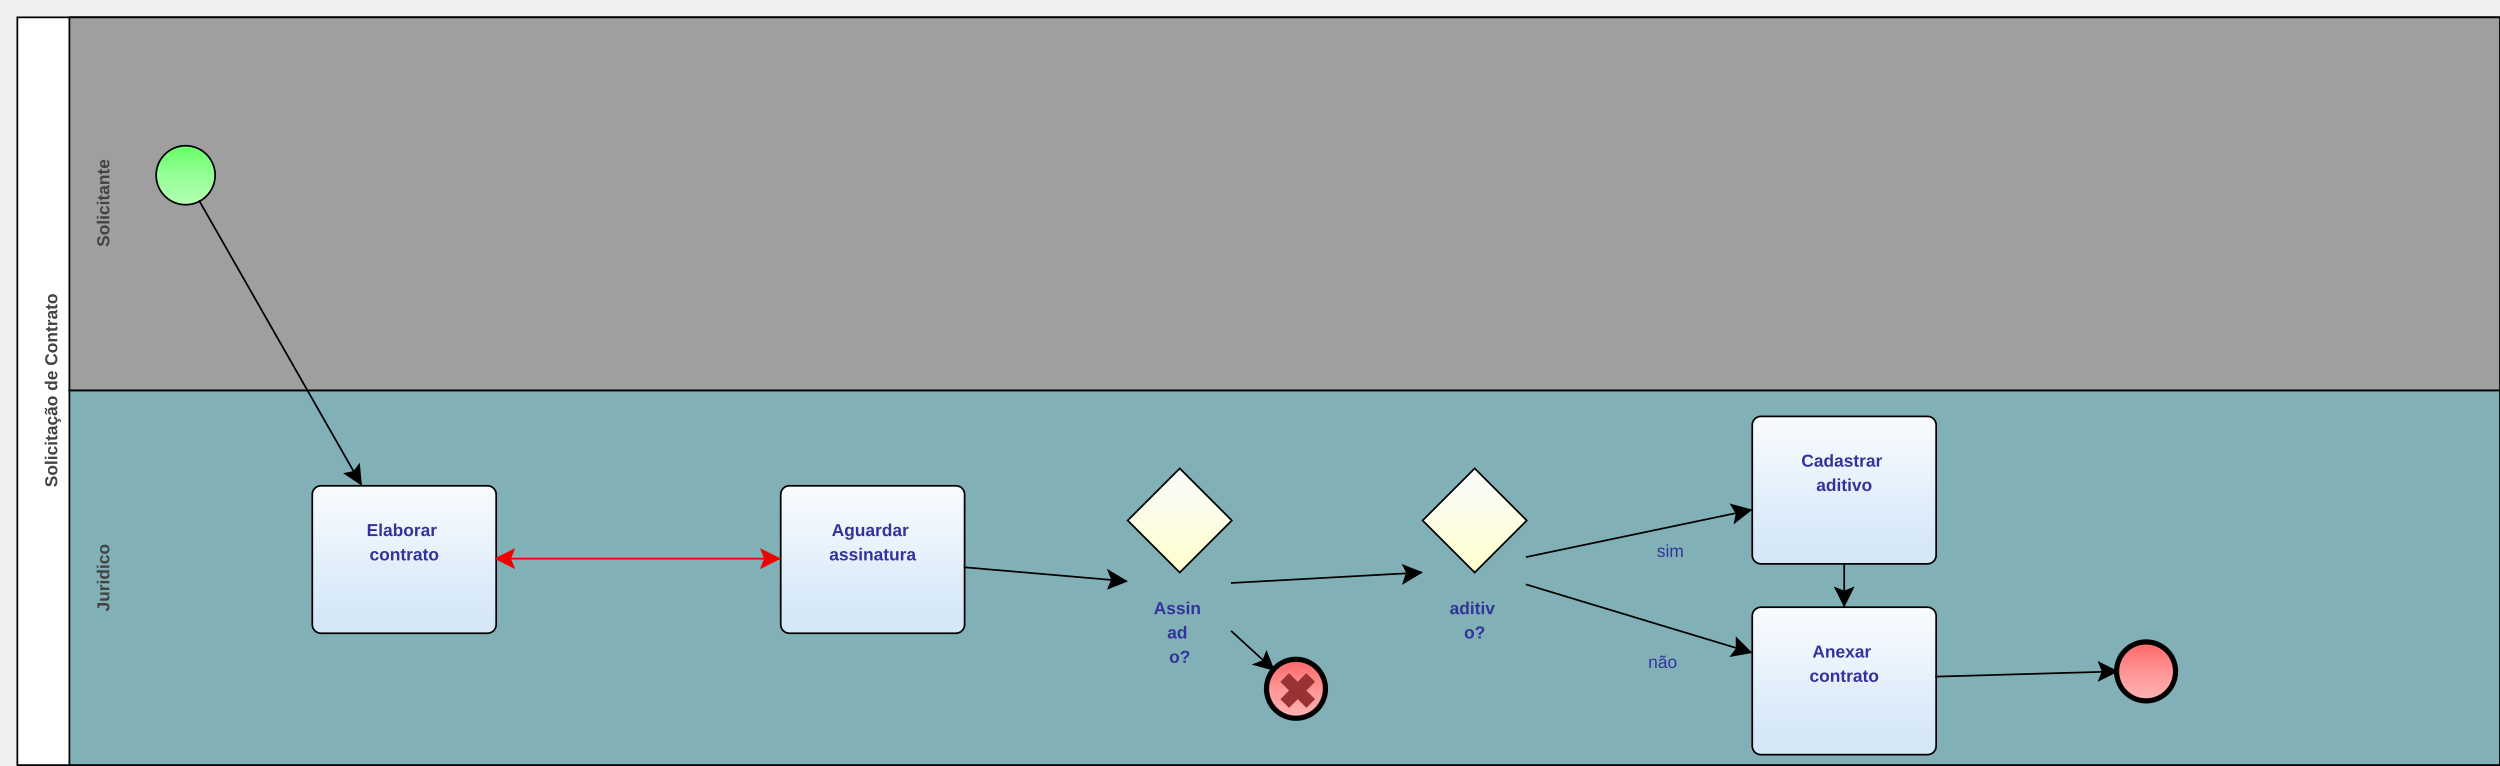
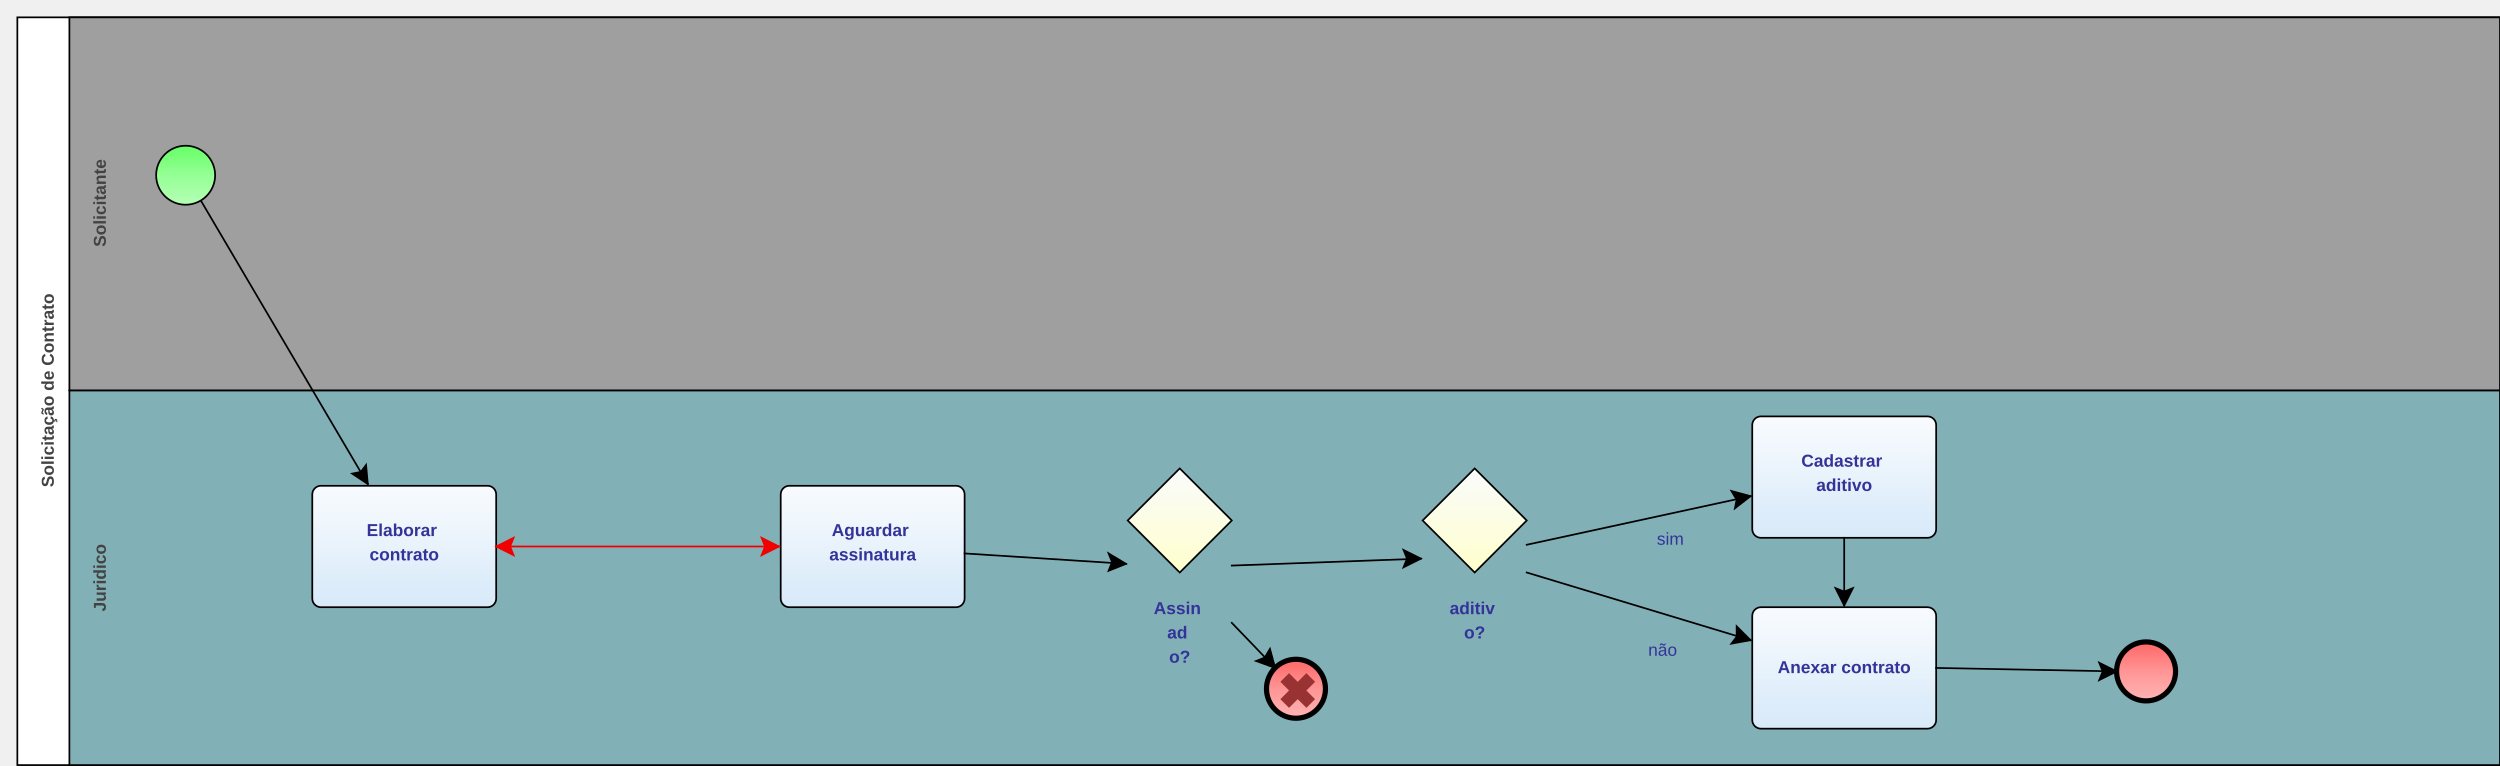
<svg xmlns="http://www.w3.org/2000/svg" xmlns:xlink="http://www.w3.org/1999/xlink" style="stroke-dasharray:none; shape-rendering:auto; font-family:'Arial'; text-rendering:auto; fill-opacity:1; color-interpolation:auto; color-rendering:auto; font-size:12; fill:black; stroke:black; image-rendering:auto; stroke-miterlimit:10; stroke-linecap:square; stroke-linejoin:miter; font-style:normal; stroke-width:1; stroke-dashoffset:0; font-weight:normal; stroke-opacity:1;" contentScriptType="text/ecmascript" preserveAspectRatio="xMidYMid meet" zoomAndPan="magnify" version="1.0" contentStyleType="text/css" xml:xlink="http://www.w3.org/1999/xlink" width="1441" height="441">
  <rect x="10" y="10" width="1431" height="431" ry="0" rx="0" style="stroke:#000000; fill:#FFFFFF" />
  <rect x="40" y="225" width="1401" height="216" ry="0" rx="0" style="stroke:#000000; fill:#82B0B7" />
  <g componentSequence="3">
-     <text x="-333" y="49" transform="rotate(270)" text-anchor="middle" style="font-weight:bold;font-size:10px;stroke:none; fill:#434343">
+     <text x="-333" y="47" transform="rotate(270)" text-anchor="middle" style="font-weight:bold;font-size:10px;stroke:none; fill:#434343">
      <tspan dy="14" x="-333">Juridico</tspan>
    </text>
  </g>
  <rect x="40" y="10" width="1401" height="215" ry="0" rx="0" style="stroke:#000000; fill:#9F9F9F" />
  <g componentSequence="2">
-     <text x="-117" y="49" transform="rotate(270)" text-anchor="middle" style="font-weight:bold;font-size:10px;stroke:none; fill:#434343">
+     <text x="-117" y="47" transform="rotate(270)" text-anchor="middle" style="font-weight:bold;font-size:10px;stroke:none; fill:#434343">
      <tspan dy="14" x="-117">Solicitante</tspan>
    </text>
  </g>
  <g componentSequence="1">
-     <text x="-225" y="19" transform="rotate(270)" text-anchor="middle" style="font-weight:bold;font-size:10px;stroke:none; fill:#434343">
+     <text x="-225" y="17" transform="rotate(270)" text-anchor="middle" style="font-weight:bold;font-size:10px;stroke:none; fill:#434343">
      <tspan dy="14" x="-225">Solicitação de Contrato</tspan>
    </text>
  </g>
  <g sequence="4">
-     <ellipse cx="107" cy="101" rx="17" ry="17" stroke-width="1" style="fill:url(#linearGradient66FF6696FF96B6FFB6_1200431459);" stroke="336633" />
+     <ellipse cx="107" cy="101" rx="17" ry="17" stroke-width="1" style="fill:url(#linearGradient66FF6696FF96B6FFB6_767040838);" stroke="336633" />
  </g>
  <g sequence="10">
-     <rect x="180" y="280" width="106" height="85" ry="5" rx="5" style="fill:url(#linearGradientF8FBFEEDF5FCDEEDFAD4E7F8E2E5E9_1229641698);" stroke="191970" />
+     <rect x="180" y="280" width="106" height="70" ry="5" rx="5" style="fill:url(#linearGradientF8FBFEEDF5FCDEEDFAD4E7F8E2E5E9_595584641);" stroke="191970" />
  </g>
  <g componentSequence="10">
    <text x="233" y="295" text-anchor="middle" style="font-weight:bold;font-size:10px;stroke:none; fill:#333399">
      <tspan dy="14" x="233">Elaborar</tspan>
      <tspan dy="14" x="233">contrato</tspan>
    </text>
  </g>
  <g sequence="18">
-     <rect x="450" y="280" width="106" height="85" ry="5" rx="5" style="fill:url(#linearGradientF8FBFEEDF5FCDEEDFAD4E7F8E2E5E9_1299532307);" stroke="191970" />
+     <rect x="450" y="280" width="106" height="70" ry="5" rx="5" style="fill:url(#linearGradientF8FBFEEDF5FCDEEDFAD4E7F8E2E5E9_658535990);" stroke="191970" />
  </g>
  <g componentSequence="18">
    <text x="503" y="295" text-anchor="middle" style="font-weight:bold;font-size:10px;stroke:none; fill:#333399">
      <tspan dy="14" x="503">Aguardar</tspan>
      <tspan dy="14" x="503">assinatura</tspan>
    </text>
  </g>
  <g sequence="24">
-     <ellipse cx="1237" cy="387" rx="17" ry="17" stroke-width="3" style="fill:url(#linearGradientFF6666FF9696FFB6B6_142073305);" stroke="993333" />
+     <ellipse cx="1237" cy="387" rx="17" ry="17" stroke-width="3" style="fill:url(#linearGradientFF6666FF9696FFB6B6_1648553146);" stroke="993333" />
  </g>
  <g sequence="37">
-     <polygon points=" 650 300 680 270 710 300 680 330 650 300" style="fill:url(#linearGradientFAFBFCFFFFCC_652178317);" stroke="000000" />
+     <polygon points=" 650 300 680 270 710 300 680 330 650 300" style="fill:url(#linearGradientFAFBFCFFFFCC_268275609);" stroke="000000" />
  </g>
  <g componentSequence="37">
    <text x="680" y="340" text-anchor="middle" style="font-weight:bold;font-size:10px;stroke:none; fill:#333399">
      <tspan dy="14" x="680">Assin</tspan>
      <tspan dy="14" x="680">ad</tspan>
      <tspan dy="14" x="680">o?</tspan>
    </text>
  </g>
  <g sequence="42">
-     <ellipse cx="747" cy="397" rx="17" ry="17" stroke-width="3" style="fill:url(#linearGradientFF6666FF9696FFB6B6_968185203);" stroke="993333" />
+     <ellipse cx="747" cy="397" rx="17" ry="17" stroke-width="3" style="fill:url(#linearGradientFF6666FF9696FFB6B6_1407855369);" stroke="993333" />
  </g>
  <g sequence="42">
    <polygon points=" 738 393 743 388 748 393 753 388 758 393 753 398 758 403 753 408 748 403 743 408 738 403 743 398" style="stroke:none; fill:#993333" />
  </g>
  <g sequence="44">
-     <rect x="1010" y="350" width="106" height="85" ry="5" rx="5" style="fill:url(#linearGradientF8FBFEEDF5FCDEEDFAD4E7F8E2E5E9_1593288068);" stroke="191970" />
+     <rect x="1010" y="350" width="106" height="70" ry="5" rx="5" style="fill:url(#linearGradientF8FBFEEDF5FCDEEDFAD4E7F8E2E5E9_2009011844);" stroke="191970" />
  </g>
  <g componentSequence="44">
-     <text x="1063" y="365" text-anchor="middle" style="font-weight:bold;font-size:10px;stroke:none; fill:#333399">
-       <tspan dy="14" x="1063">Anexar</tspan>
-       <tspan dy="14" x="1063">contrato</tspan>
+     <text x="1063" y="374" text-anchor="middle" style="font-weight:bold;font-size:10px;stroke:none; fill:#333399">
+       <tspan dy="14" x="1063">Anexar contrato</tspan>
    </text>
  </g>
  <g sequence="47">
-     <polygon points=" 820 300 850 270 880 300 850 330 820 300" style="fill:url(#linearGradientFAFBFCFFFFCC_1750606486);" stroke="000000" />
+     <polygon points=" 820 300 850 270 880 300 850 330 820 300" style="fill:url(#linearGradientFAFBFCFFFFCC_40702965);" stroke="000000" />
  </g>
  <g componentSequence="47">
    <text x="850" y="340" text-anchor="middle" style="font-weight:bold;font-size:10px;stroke:none; fill:#333399">
      <tspan dy="14" x="850">aditiv</tspan>
      <tspan dy="14" x="850">o?</tspan>
    </text>
  </g>
  <g sequence="49">
-     <rect x="1010" y="240" width="106" height="85" ry="5" rx="5" style="fill:url(#linearGradientF8FBFEEDF5FCDEEDFAD4E7F8E2E5E9_893810443);" stroke="191970" />
+     <rect x="1010" y="240" width="106" height="70" ry="5" rx="5" style="fill:url(#linearGradientF8FBFEEDF5FCDEEDFAD4E7F8E2E5E9_1628427622);" stroke="191970" />
  </g>
  <g componentSequence="49">
    <text x="1063" y="255" text-anchor="middle" style="font-weight:bold;font-size:10px;stroke:none; fill:#333399">
      <tspan dy="14" x="1063">Cadastrar</tspan>
      <tspan dy="14" x="1063">aditivo</tspan>
    </text>
  </g>
  <g componentSequence="35">
-     <text x="173" y="199" style="font-size:10px;font-weight:none;stroke:none; fill:#333399" text-anchor="left" />
+     <text x="175" y="199" style="font-size:10px;font-weight:none;stroke:none; fill:#333399" text-anchor="left" />
  </g>
  <g componentSequence="36">
-     <text x="378" y="322" style="font-size:10px;font-weight:none;stroke:none; fill:#333399" text-anchor="left" />
+     <text x="378" y="315" style="font-size:10px;font-weight:none;stroke:none; fill:#333399" text-anchor="left" />
  </g>
  <g componentSequence="38">
-     <text x="613" y="331" style="font-size:10px;font-weight:none;stroke:none; fill:#333399" text-anchor="left" />
+     <text x="613" y="322" style="font-size:10px;font-weight:none;stroke:none; fill:#333399" text-anchor="left" />
  </g>
  <g componentSequence="41">
-     <text x="730" y="373" style="font-size:10px;font-weight:none;stroke:none; fill:#333399" text-anchor="left" />
+     <text x="730" y="369" style="font-size:10px;font-weight:none;stroke:none; fill:#333399" text-anchor="left" />
  </g>
  <g componentSequence="46">
-     <text x="1178" y="389" style="font-size:10px;font-weight:none;stroke:none; fill:#333399" text-anchor="left" />
+     <text x="1178" y="386" style="font-size:10px;font-weight:none;stroke:none; fill:#333399" text-anchor="left" />
  </g>
  <g componentSequence="48">
-     <text x="775" y="333" style="font-size:10px;font-weight:none;stroke:none; fill:#333399" text-anchor="left" />
+     <text x="775" y="324" style="font-size:10px;font-weight:none;stroke:none; fill:#333399" text-anchor="left" />
  </g>
  <g componentSequence="50">
-     <text x="955" y="307" style="font-size:10px;font-weight:none;stroke:none; fill:#333399" text-anchor="left">
+     <text x="955" y="300" style="font-size:10px;font-weight:none;stroke:none; fill:#333399" text-anchor="left">
      <tspan dy="14" x="955">sim</tspan>
    </text>
  </g>
  <g componentSequence="51">
-     <text x="950" y="371" style="font-size:10px;font-weight:none;stroke:none; fill:#333399" text-anchor="left">
+     <text x="950" y="364" style="font-size:10px;font-weight:none;stroke:none; fill:#333399" text-anchor="left">
      <tspan dy="14" x="950">não</tspan>
    </text>
  </g>
  <g componentSequence="52">
-     <text x="1073" y="337" style="font-size:10px;font-weight:none;stroke:none; fill:#333399" text-anchor="left" />
+     <text x="1073" y="330" style="font-size:10px;font-weight:none;stroke:none; fill:#333399" text-anchor="left" />
  </g>
-   <path style="fill:none; stroke:#000000;stroke-width:1" d="M115.0 116.0 L208.0 279.0" />
-   <polygon style="fill:#000000; stroke:#000000;" points=" 207 268 208 279 199 273 204 272" />
-   <path style="fill:none; stroke:#F00000;stroke-width:1" d="M286.0 322.0 L449.0 322.0" />
-   <polygon style="fill:#F00000; stroke:#F00000;" points=" 439 317 449 322 439 327 441 322" />
-   <polygon style="fill:#F00000; stroke:#F00000;" points=" 296 327 286 322 296 317 294 322" />
-   <path style="fill:none; stroke:#000000;stroke-width:1" d="M556.0 327.0 L649.0 335.0" />
-   <polygon style="fill:#000000; stroke:#000000;" points=" 639 329 649 335 639 339 641 334" />
-   <path style="fill:none; stroke:#000000;stroke-width:1" d="M1116.0 390.0 L1220.0 387.0" />
+   <path style="fill:none; stroke:#000000;stroke-width:1" d="M116.0 116.0 L212.0 279.0" />
+   <polygon style="fill:#000000; stroke:#000000;" points=" 211 268 212 279 203 273 208 272" />
+   <path style="fill:none; stroke:#F00000;stroke-width:1" d="M286.0 315.0 L449.0 315.0" />
+   <polygon style="fill:#F00000; stroke:#F00000;" points=" 439 310 449 315 439 320 441 315" />
+   <polygon style="fill:#F00000; stroke:#F00000;" points=" 296 320 286 315 296 310 294 315" />
+   <path style="fill:none; stroke:#000000;stroke-width:1" d="M556.0 319.0 L649.0 325.0" />
+   <polygon style="fill:#000000; stroke:#000000;" points=" 639 319 649 325 639 329 641 324" />
+   <path style="fill:none; stroke:#000000;stroke-width:1" d="M1116.0 385.0 L1220.0 387.0" />
  <polygon style="fill:#000000; stroke:#000000;" points=" 1210 382 1220 387 1210 392 1212 387" />
-   <path style="fill:none; stroke:#000000;stroke-width:1" d="M710.0 364.0 L734.0 386.0" />
-   <polygon style="fill:#000000; stroke:#000000;" points=" 730 376 734 386 723 383 728 381" />
-   <path style="fill:none; stroke:#000000;stroke-width:1" d="M710.0 336.0 L819.0 330.0" />
-   <polygon style="fill:#000000; stroke:#000000;" points=" 809 326 819 330 809 336 811 330" />
-   <path style="fill:none; stroke:#000000;stroke-width:1" d="M880.0 337.0 L1009.0 376.0" />
-   <polygon style="fill:#000000; stroke:#000000;" points=" 1001 368 1009 376 998 378 1001 374" />
-   <path style="fill:none; stroke:#000000;stroke-width:1" d="M1063.0 325.0 L1063.0 349.0" />
+   <path style="fill:none; stroke:#000000;stroke-width:1" d="M710.0 359.0 L735.0 385.0" />
+   <polygon style="fill:#000000; stroke:#000000;" points=" 732 374 735 385 724 381 729 379" />
+   <path style="fill:none; stroke:#000000;stroke-width:1" d="M710.0 326.0 L819.0 322.0" />
+   <polygon style="fill:#000000; stroke:#000000;" points=" 809 317 819 322 809 327 811 322" />
+   <path style="fill:none; stroke:#000000;stroke-width:1" d="M880.0 330.0 L1009.0 369.0" />
+   <polygon style="fill:#000000; stroke:#000000;" points=" 1001 361 1009 369 998 371 1001 367" />
+   <path style="fill:none; stroke:#000000;stroke-width:1" d="M1063.0 310.0 L1063.0 349.0" />
  <polygon style="fill:#000000; stroke:#000000;" points=" 1068 339 1063 349 1058 339 1063 341" />
-   <path style="fill:none; stroke:#000000;stroke-width:1" d="M880.0 321.0 L1009.0 294.0" />
-   <polygon style="fill:#000000; stroke:#000000;" points=" 998 291 1009 294 1000 301 1001 296" />
+   <path style="fill:none; stroke:#000000;stroke-width:1" d="M880.0 314.0 L1009.0 286.0" />
+   <polygon style="fill:#000000; stroke:#000000;" points=" 998 283 1009 286 1000 293 1001 288" />
  <defs>
-     <linearGradient xlink:href="#linearGradient66FF6696FF96B6FFB6" id="linearGradient66FF6696FF96B6FFB6_1200431459" x1="0" y1="84.0" x2="0" y2="119.0" gradientUnits="userSpaceOnUse" xlink:type="simple" xlink:actuate="onLoad" xlink:show="other" />
+     <linearGradient xlink:href="#linearGradient66FF6696FF96B6FFB6" id="linearGradient66FF6696FF96B6FFB6_767040838" x1="0" y1="84.0" x2="0" y2="119.0" gradientUnits="userSpaceOnUse" xlink:type="simple" xlink:actuate="onLoad" xlink:show="other" />
    <linearGradient id="linearGradient66FF6696FF96B6FFB6">
      <stop style="stop-color:#66FF66;stop-opacity:1;" offset="0.0" id="stop66FF66" />
      <stop style="stop-color:#96FF96;stop-opacity:1;" offset="0.5" id="stop96FF96" />
      <stop style="stop-color:#B6FFB6;stop-opacity:1;" offset="1.0" id="stopB6FFB6" />
    </linearGradient>
-     <linearGradient xlink:href="#linearGradientF8FBFEEDF5FCDEEDFAD4E7F8E2E5E9" id="linearGradientF8FBFEEDF5FCDEEDFAD4E7F8E2E5E9_1229641698" x1="0" y1="280.0" x2="0" y2="386.0" gradientUnits="userSpaceOnUse" xlink:type="simple" xlink:actuate="onLoad" xlink:show="other" />
+     <linearGradient xlink:href="#linearGradientF8FBFEEDF5FCDEEDFAD4E7F8E2E5E9" id="linearGradientF8FBFEEDF5FCDEEDFAD4E7F8E2E5E9_595584641" x1="0" y1="280.0" x2="0" y2="386.0" gradientUnits="userSpaceOnUse" xlink:type="simple" xlink:actuate="onLoad" xlink:show="other" />
    <linearGradient id="linearGradientF8FBFEEDF5FCDEEDFAD4E7F8E2E5E9">
      <stop style="stop-color:#F8FBFE;stop-opacity:1;" offset="0.0" id="stopF8FBFE" />
      <stop style="stop-color:#EDF5FC;stop-opacity:1;" offset="0.25" id="stopEDF5FC" />
      <stop style="stop-color:#DEEDFA;stop-opacity:1;" offset="0.5" id="stopDEEDFA" />
      <stop style="stop-color:#D4E7F8;stop-opacity:1;" offset="0.75" id="stopD4E7F8" />
      <stop style="stop-color:#E2E5E9;stop-opacity:1;" offset="1.0" id="stopE2E5E9" />
    </linearGradient>
-     <linearGradient xlink:href="#linearGradientF8FBFEEDF5FCDEEDFAD4E7F8E2E5E9" id="linearGradientF8FBFEEDF5FCDEEDFAD4E7F8E2E5E9_1299532307" x1="0" y1="280.0" x2="0" y2="386.0" gradientUnits="userSpaceOnUse" xlink:type="simple" xlink:actuate="onLoad" xlink:show="other" />
-     <linearGradient xlink:href="#linearGradientFF6666FF9696FFB6B6" id="linearGradientFF6666FF9696FFB6B6_142073305" x1="0" y1="370.0" x2="0" y2="405.0" gradientUnits="userSpaceOnUse" xlink:type="simple" xlink:actuate="onLoad" xlink:show="other" />
+     <linearGradient xlink:href="#linearGradientF8FBFEEDF5FCDEEDFAD4E7F8E2E5E9" id="linearGradientF8FBFEEDF5FCDEEDFAD4E7F8E2E5E9_658535990" x1="0" y1="280.0" x2="0" y2="386.0" gradientUnits="userSpaceOnUse" xlink:type="simple" xlink:actuate="onLoad" xlink:show="other" />
+     <linearGradient xlink:href="#linearGradientFF6666FF9696FFB6B6" id="linearGradientFF6666FF9696FFB6B6_1648553146" x1="0" y1="370.0" x2="0" y2="405.0" gradientUnits="userSpaceOnUse" xlink:type="simple" xlink:actuate="onLoad" xlink:show="other" />
    <linearGradient id="linearGradientFF6666FF9696FFB6B6">
      <stop style="stop-color:#FF6666;stop-opacity:1;" offset="0.0" id="stopFF6666" />
      <stop style="stop-color:#FF9696;stop-opacity:1;" offset="0.5" id="stopFF9696" />
      <stop style="stop-color:#FFB6B6;stop-opacity:1;" offset="1.0" id="stopFFB6B6" />
    </linearGradient>
-     <linearGradient xlink:href="#linearGradientFAFBFCFFFFCC" id="linearGradientFAFBFCFFFFCC_652178317" x1="0" y1="270.0" x2="0" y2="330.0" gradientUnits="userSpaceOnUse" xlink:type="simple" xlink:actuate="onLoad" xlink:show="other" />
+     <linearGradient xlink:href="#linearGradientFAFBFCFFFFCC" id="linearGradientFAFBFCFFFFCC_268275609" x1="0" y1="270.0" x2="0" y2="330.0" gradientUnits="userSpaceOnUse" xlink:type="simple" xlink:actuate="onLoad" xlink:show="other" />
    <linearGradient id="linearGradientFAFBFCFFFFCC">
      <stop style="stop-color:#FAFBFC;stop-opacity:1;" offset="0.0" id="stopFAFBFC" />
      <stop style="stop-color:#FFFFCC;stop-opacity:1;" offset="1.0" id="stopFFFFCC" />
    </linearGradient>
-     <linearGradient xlink:href="#linearGradientFF6666FF9696FFB6B6" id="linearGradientFF6666FF9696FFB6B6_968185203" x1="0" y1="380.0" x2="0" y2="415.0" gradientUnits="userSpaceOnUse" xlink:type="simple" xlink:actuate="onLoad" xlink:show="other" />
-     <linearGradient xlink:href="#linearGradientF8FBFEEDF5FCDEEDFAD4E7F8E2E5E9" id="linearGradientF8FBFEEDF5FCDEEDFAD4E7F8E2E5E9_1593288068" x1="0" y1="350.0" x2="0" y2="456.0" gradientUnits="userSpaceOnUse" xlink:type="simple" xlink:actuate="onLoad" xlink:show="other" />
-     <linearGradient xlink:href="#linearGradientFAFBFCFFFFCC" id="linearGradientFAFBFCFFFFCC_1750606486" x1="0" y1="270.0" x2="0" y2="330.0" gradientUnits="userSpaceOnUse" xlink:type="simple" xlink:actuate="onLoad" xlink:show="other" />
-     <linearGradient xlink:href="#linearGradientF8FBFEEDF5FCDEEDFAD4E7F8E2E5E9" id="linearGradientF8FBFEEDF5FCDEEDFAD4E7F8E2E5E9_893810443" x1="0" y1="240.0" x2="0" y2="346.0" gradientUnits="userSpaceOnUse" xlink:type="simple" xlink:actuate="onLoad" xlink:show="other" />
+     <linearGradient xlink:href="#linearGradientFF6666FF9696FFB6B6" id="linearGradientFF6666FF9696FFB6B6_1407855369" x1="0" y1="380.0" x2="0" y2="415.0" gradientUnits="userSpaceOnUse" xlink:type="simple" xlink:actuate="onLoad" xlink:show="other" />
+     <linearGradient xlink:href="#linearGradientF8FBFEEDF5FCDEEDFAD4E7F8E2E5E9" id="linearGradientF8FBFEEDF5FCDEEDFAD4E7F8E2E5E9_2009011844" x1="0" y1="350.0" x2="0" y2="456.0" gradientUnits="userSpaceOnUse" xlink:type="simple" xlink:actuate="onLoad" xlink:show="other" />
+     <linearGradient xlink:href="#linearGradientFAFBFCFFFFCC" id="linearGradientFAFBFCFFFFCC_40702965" x1="0" y1="270.0" x2="0" y2="330.0" gradientUnits="userSpaceOnUse" xlink:type="simple" xlink:actuate="onLoad" xlink:show="other" />
+     <linearGradient xlink:href="#linearGradientF8FBFEEDF5FCDEEDFAD4E7F8E2E5E9" id="linearGradientF8FBFEEDF5FCDEEDFAD4E7F8E2E5E9_1628427622" x1="0" y1="240.0" x2="0" y2="346.0" gradientUnits="userSpaceOnUse" xlink:type="simple" xlink:actuate="onLoad" xlink:show="other" />
  </defs>
</svg>
